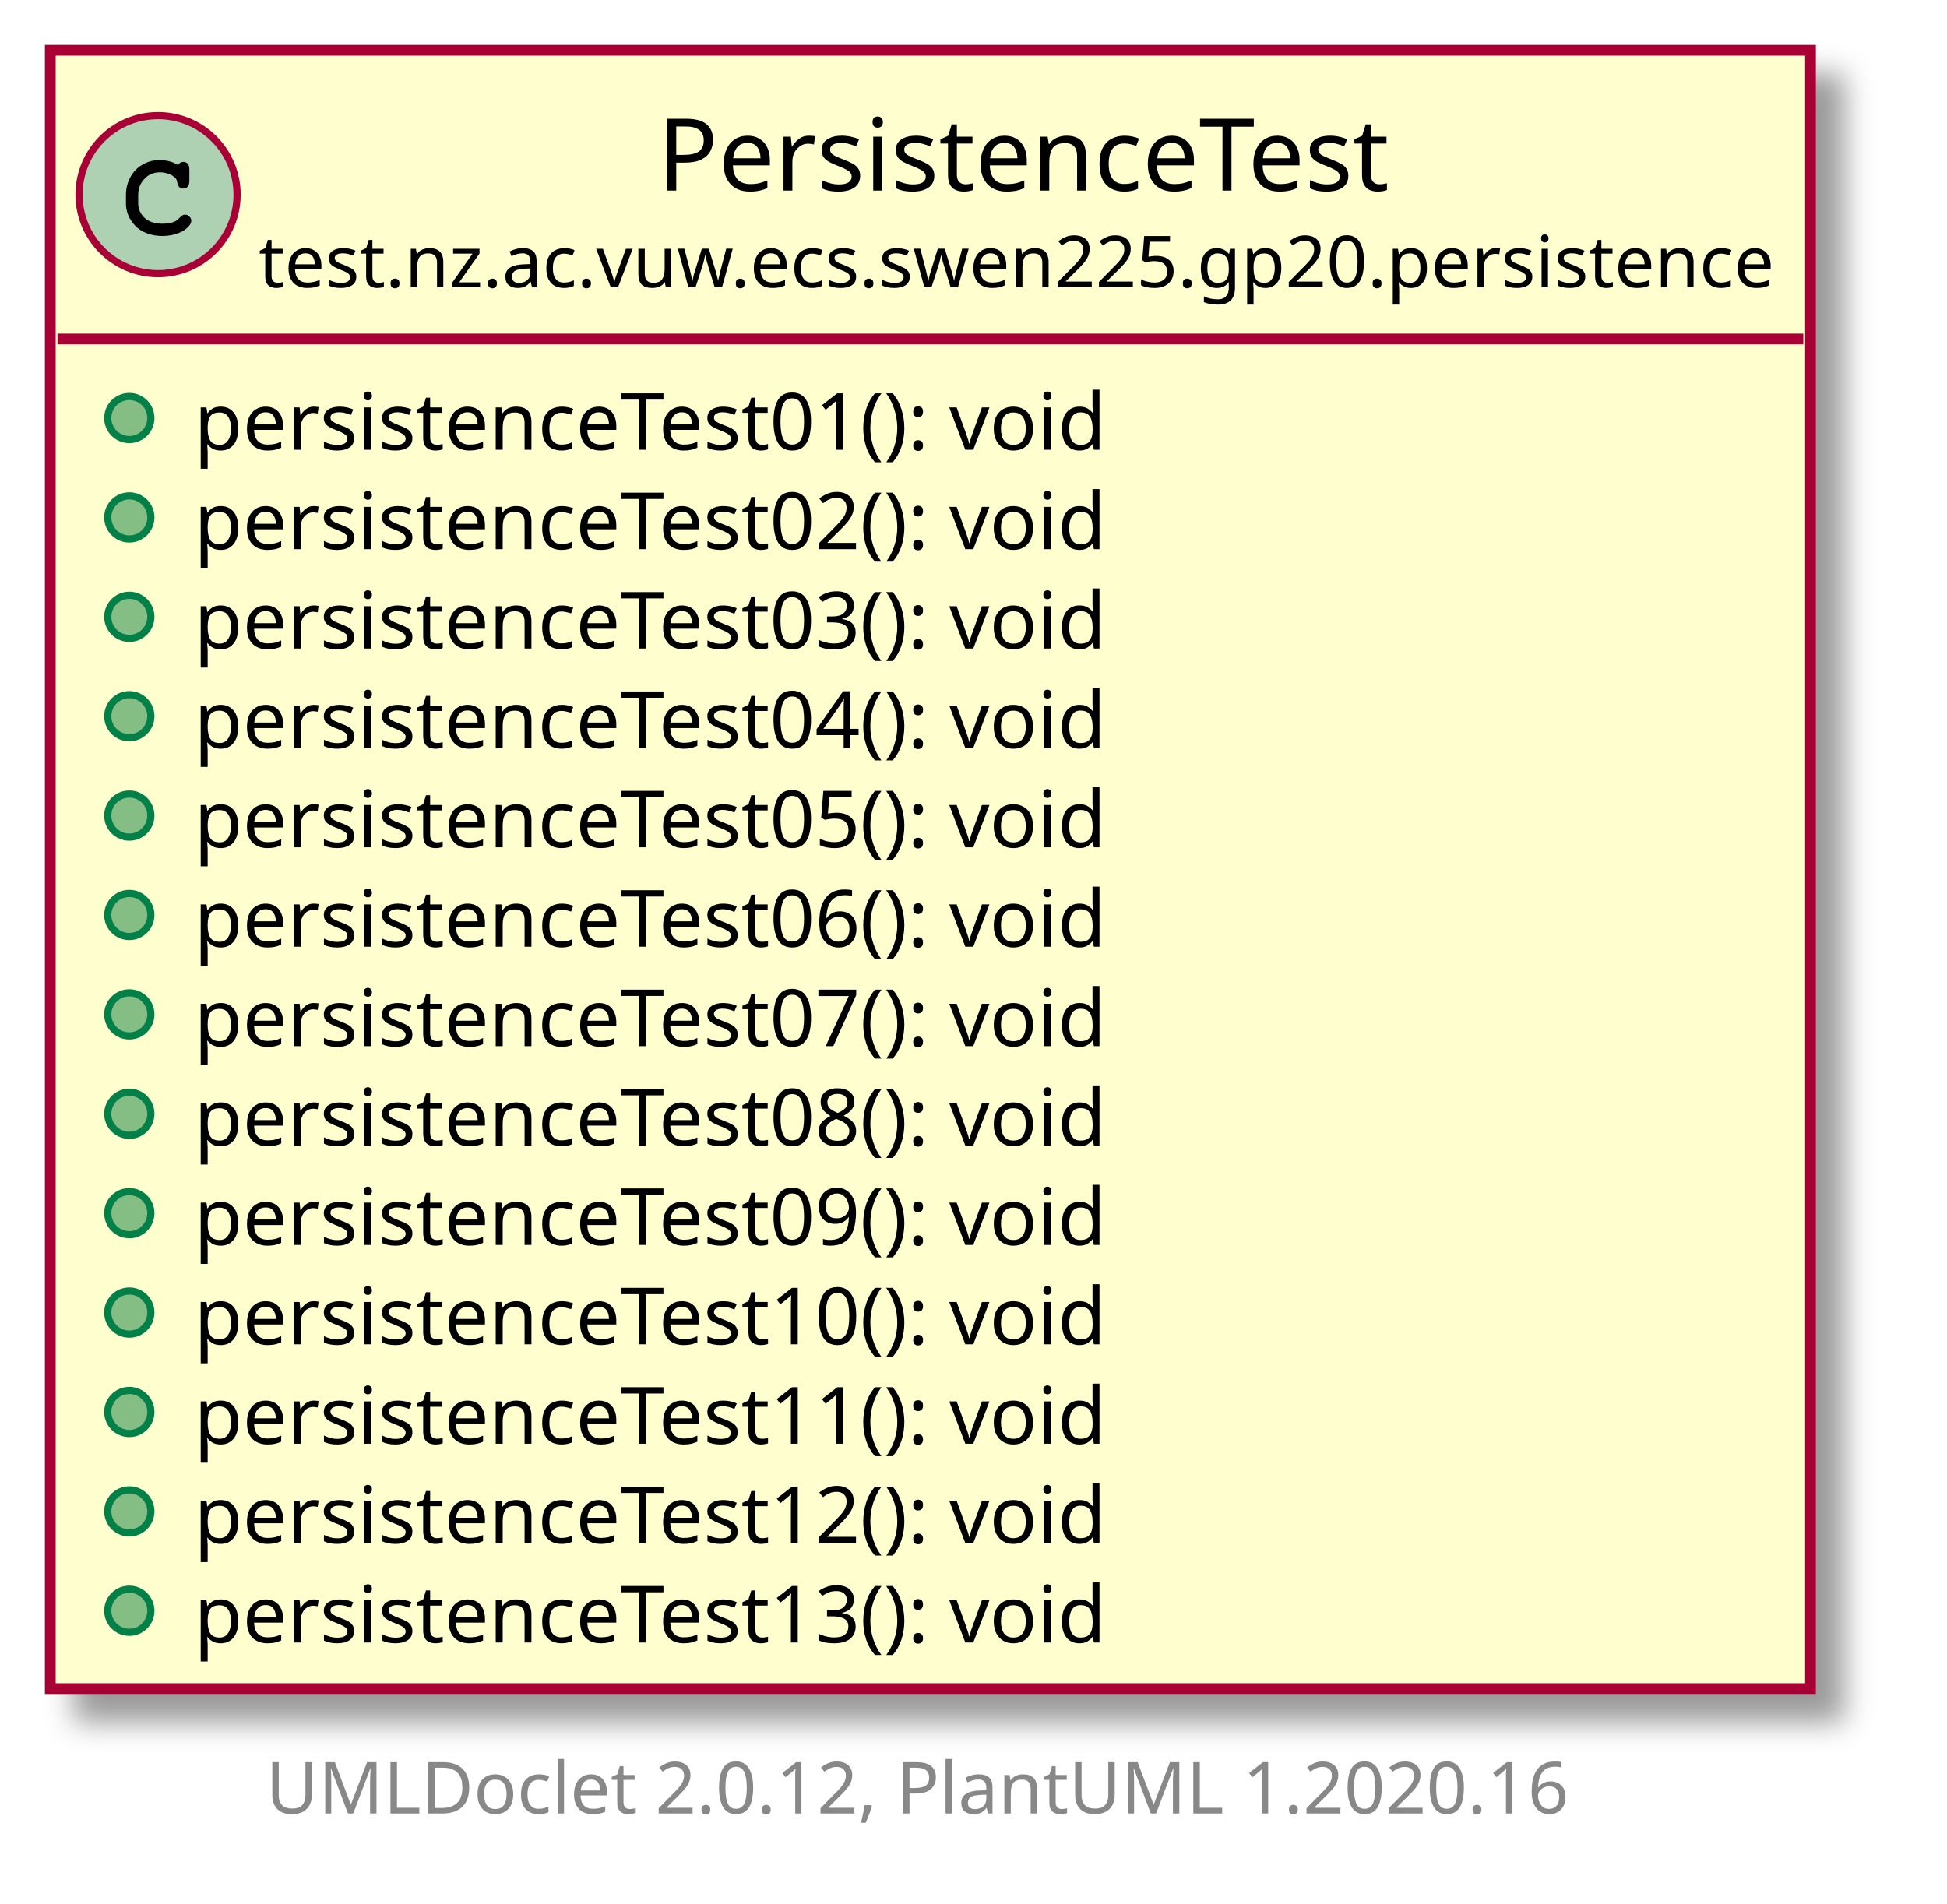
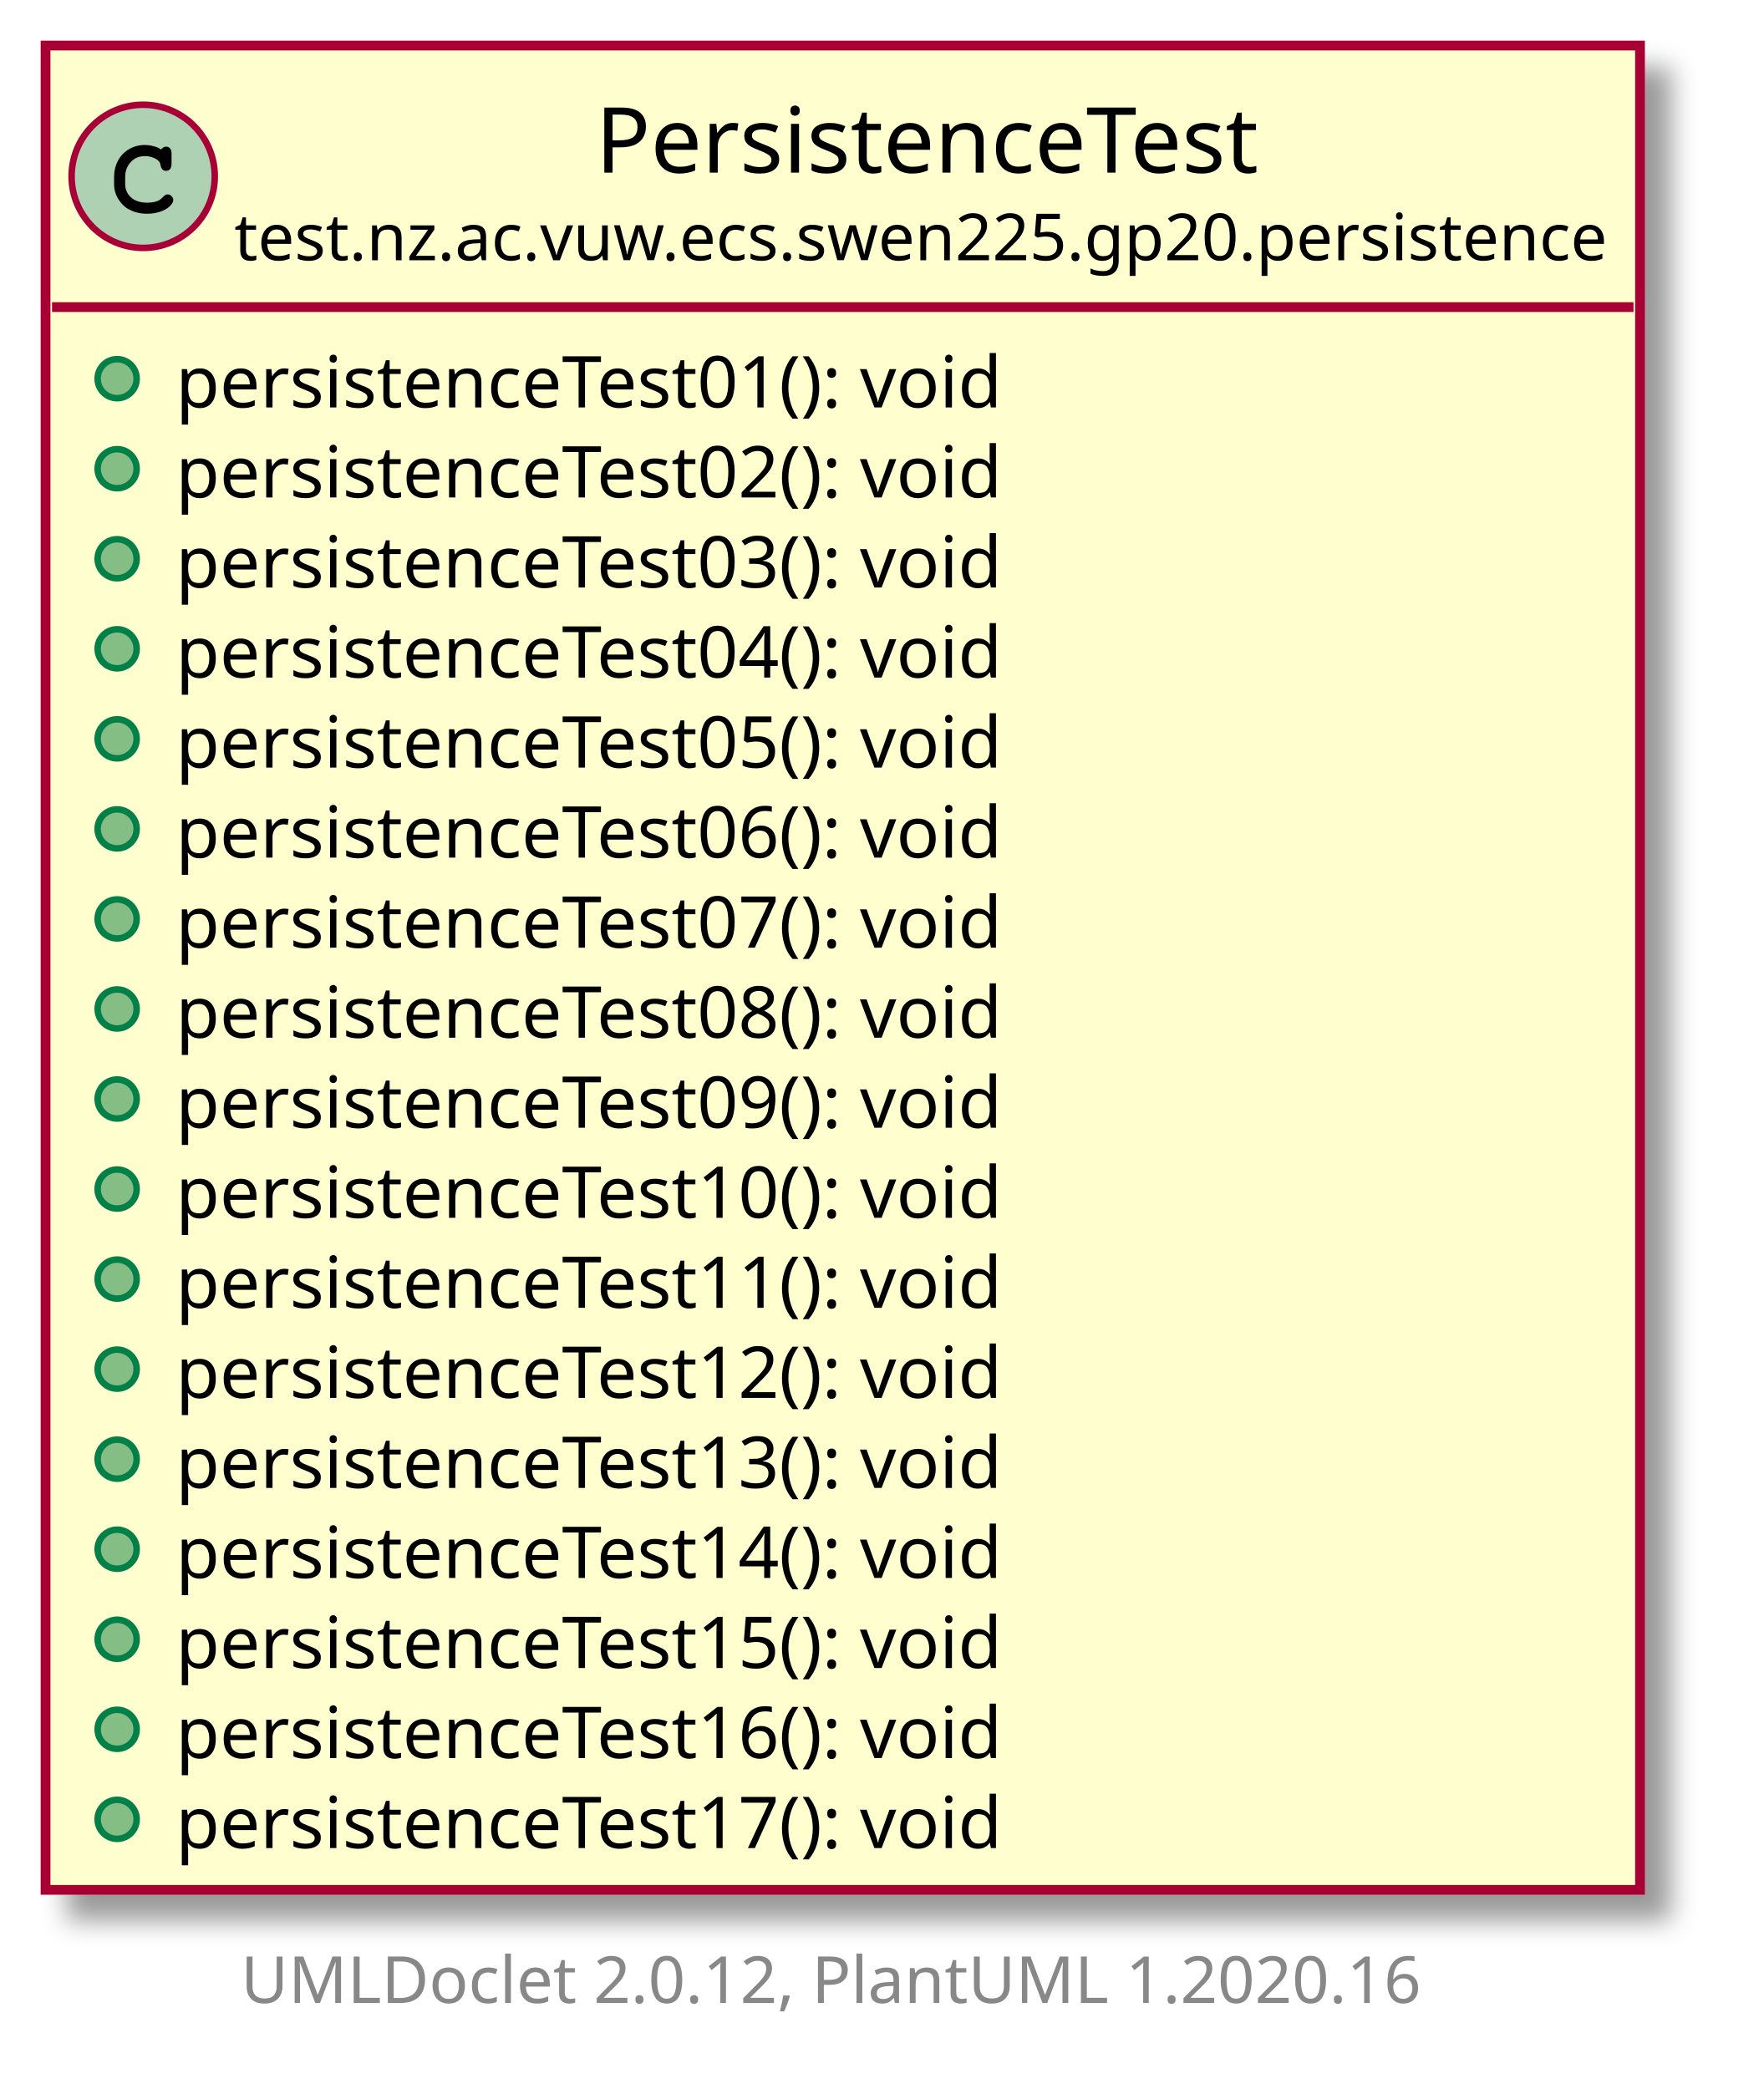
- <svg xmlns="http://www.w3.org/2000/svg" xmlns:xlink="http://www.w3.org/1999/xlink" contentScriptType="application/ecmascript" contentStyleType="text/css" height="265px" preserveAspectRatio="none" style="width:271px;height:265px;" version="1.1" viewBox="0 0 271 265" width="271px" zoomAndPan="magnify">
+ <svg xmlns="http://www.w3.org/2000/svg" xmlns:xlink="http://www.w3.org/1999/xlink" contentScriptType="application/ecmascript" contentStyleType="text/css" height="321px" preserveAspectRatio="none" style="width:271px;height:321px;" version="1.1" viewBox="0 0 271 321" width="271px" zoomAndPan="magnify">
  <defs>
-     <filter height="300%" id="f1qp55g9krmq5x" width="300%" x="-1" y="-1">
+     <filter height="300%" id="f176utlikm979" width="300%" x="-1" y="-1">
      <feGaussianBlur result="blurOut" stdDeviation="2.0" />
      <feColorMatrix in="blurOut" result="blurOut2" type="matrix" values="0 0 0 0 0 0 0 0 0 0 0 0 0 0 0 0 0 0 .4 0" />
      <feOffset dx="4.0" dy="4.0" in="blurOut2" result="blurOut3" />
      <feBlend in="SourceGraphic" in2="blurOut3" mode="normal" />
    </filter>
  </defs>
  <g>
    <a href="PersistenceTest.html" target="_top" title="PersistenceTest.html" xlink:actuate="onRequest" xlink:href="PersistenceTest.html" xlink:show="new" xlink:title="PersistenceTest.html" xlink:type="simple">
-       <rect codeLine="5" fill="#FEFECE" filter="url(#f1qp55g9krmq5x)" height="228.055" id="test.nz.ac.vuw.ecs.swen225.gp20.persistence.PersistenceTest" style="stroke: #A80036; stroke-width: 1.5;" width="245" x="7" y="7" />
+       <rect codeLine="5" fill="#FEFECE" filter="url(#f176utlikm979)" height="283.398" id="test.nz.ac.vuw.ecs.swen225.gp20.persistence.PersistenceTest" style="stroke: #A80036; stroke-width: 1.5;" width="245" x="7" y="7" />
      <ellipse cx="22" cy="27.094" fill="#ADD1B2" rx="11" ry="11" style="stroke: #A80036; stroke-width: 1.0;" />
      <path d="M24.766,22.969 Q24.922,22.75 25.109,22.641 Q25.297,22.531 25.516,22.531 Q25.891,22.531 26.125,22.797 Q26.359,23.047 26.359,23.656 L26.359,25.109 Q26.359,25.719 26.125,25.984 Q25.891,26.25 25.516,26.25 Q25.172,26.25 24.969,26.047 Q24.766,25.859 24.656,25.344 Q24.609,24.984 24.422,24.797 Q24.094,24.422 23.484,24.203 Q22.875,23.984 22.25,23.984 Q21.484,23.984 20.844,24.312 Q20.219,24.641 19.719,25.391 Q19.234,26.141 19.234,27.172 L19.234,28.266 Q19.234,29.5 20.125,30.328 Q21.016,31.141 22.609,31.141 Q23.547,31.141 24.203,30.891 Q24.594,30.734 25.016,30.297 Q25.281,30.031 25.422,29.953 Q25.578,29.875 25.781,29.875 Q26.109,29.875 26.359,30.141 Q26.625,30.391 26.625,30.734 Q26.625,31.078 26.281,31.484 Q25.781,32.062 24.984,32.391 Q23.906,32.844 22.609,32.844 Q21.094,32.844 19.891,32.219 Q18.906,31.719 18.219,30.656 Q17.531,29.578 17.531,28.297 L17.531,27.141 Q17.531,25.812 18.141,24.672 Q18.766,23.516 19.859,22.906 Q20.953,22.281 22.188,22.281 Q22.922,22.281 23.562,22.453 Q24.219,22.609 24.766,22.969 Z " />
      <text fill="#000000" font-family="sans-serif" font-size="14" lengthAdjust="spacingAndGlyphs" textLength="102" x="91.5" y="26.533">PersistenceTest</text>
      <text fill="#000000" font-family="sans-serif" font-size="10" lengthAdjust="spacingAndGlyphs" textLength="213" x="36" y="39.99">test.nz.ac.vuw.ecs.swen225.gp20.persistence</text>
      <line style="stroke: #A80036; stroke-width: 1.5;" x1="8" x2="251" y1="47.188" y2="47.188" />
      <ellipse cx="18" cy="58.188" fill="#84BE84" rx="3" ry="3" style="stroke: #038048; stroke-width: 1.0;" />
      <text fill="#000000" font-family="sans-serif" font-size="11" lengthAdjust="spacingAndGlyphs" textLength="125" x="27" y="62.606">persistenceTest01(): void</text>
      <ellipse cx="18" cy="72.023" fill="#84BE84" rx="3" ry="3" style="stroke: #038048; stroke-width: 1.0;" />
      <text fill="#000000" font-family="sans-serif" font-size="11" lengthAdjust="spacingAndGlyphs" textLength="125" x="27" y="76.442">persistenceTest02(): void</text>
      <ellipse cx="18" cy="85.859" fill="#84BE84" rx="3" ry="3" style="stroke: #038048; stroke-width: 1.0;" />
      <text fill="#000000" font-family="sans-serif" font-size="11" lengthAdjust="spacingAndGlyphs" textLength="125" x="27" y="90.278">persistenceTest03(): void</text>
      <ellipse cx="18" cy="99.695" fill="#84BE84" rx="3" ry="3" style="stroke: #038048; stroke-width: 1.0;" />
      <text fill="#000000" font-family="sans-serif" font-size="11" lengthAdjust="spacingAndGlyphs" textLength="125" x="27" y="104.114">persistenceTest04(): void</text>
      <ellipse cx="18" cy="113.531" fill="#84BE84" rx="3" ry="3" style="stroke: #038048; stroke-width: 1.0;" />
      <text fill="#000000" font-family="sans-serif" font-size="11" lengthAdjust="spacingAndGlyphs" textLength="125" x="27" y="117.95">persistenceTest05(): void</text>
      <ellipse cx="18" cy="127.367" fill="#84BE84" rx="3" ry="3" style="stroke: #038048; stroke-width: 1.0;" />
      <text fill="#000000" font-family="sans-serif" font-size="11" lengthAdjust="spacingAndGlyphs" textLength="125" x="27" y="131.786">persistenceTest06(): void</text>
      <ellipse cx="18" cy="141.203" fill="#84BE84" rx="3" ry="3" style="stroke: #038048; stroke-width: 1.0;" />
      <text fill="#000000" font-family="sans-serif" font-size="11" lengthAdjust="spacingAndGlyphs" textLength="125" x="27" y="145.622">persistenceTest07(): void</text>
      <ellipse cx="18" cy="155.039" fill="#84BE84" rx="3" ry="3" style="stroke: #038048; stroke-width: 1.0;" />
      <text fill="#000000" font-family="sans-serif" font-size="11" lengthAdjust="spacingAndGlyphs" textLength="125" x="27" y="159.458">persistenceTest08(): void</text>
      <ellipse cx="18" cy="168.875" fill="#84BE84" rx="3" ry="3" style="stroke: #038048; stroke-width: 1.0;" />
      <text fill="#000000" font-family="sans-serif" font-size="11" lengthAdjust="spacingAndGlyphs" textLength="125" x="27" y="173.294">persistenceTest09(): void</text>
      <ellipse cx="18" cy="182.711" fill="#84BE84" rx="3" ry="3" style="stroke: #038048; stroke-width: 1.0;" />
      <text fill="#000000" font-family="sans-serif" font-size="11" lengthAdjust="spacingAndGlyphs" textLength="125" x="27" y="187.13">persistenceTest10(): void</text>
      <ellipse cx="18" cy="196.547" fill="#84BE84" rx="3" ry="3" style="stroke: #038048; stroke-width: 1.0;" />
      <text fill="#000000" font-family="sans-serif" font-size="11" lengthAdjust="spacingAndGlyphs" textLength="125" x="27" y="200.966">persistenceTest11(): void</text>
      <ellipse cx="18" cy="210.383" fill="#84BE84" rx="3" ry="3" style="stroke: #038048; stroke-width: 1.0;" />
      <text fill="#000000" font-family="sans-serif" font-size="11" lengthAdjust="spacingAndGlyphs" textLength="125" x="27" y="214.802">persistenceTest12(): void</text>
      <ellipse cx="18" cy="224.219" fill="#84BE84" rx="3" ry="3" style="stroke: #038048; stroke-width: 1.0;" />
      <text fill="#000000" font-family="sans-serif" font-size="11" lengthAdjust="spacingAndGlyphs" textLength="125" x="27" y="228.638">persistenceTest13(): void</text>
+       <ellipse cx="18" cy="238.055" fill="#84BE84" rx="3" ry="3" style="stroke: #038048; stroke-width: 1.0;" />
+       <text fill="#000000" font-family="sans-serif" font-size="11" lengthAdjust="spacingAndGlyphs" textLength="125" x="27" y="242.474">persistenceTest14(): void</text>
+       <ellipse cx="18" cy="251.891" fill="#84BE84" rx="3" ry="3" style="stroke: #038048; stroke-width: 1.0;" />
+       <text fill="#000000" font-family="sans-serif" font-size="11" lengthAdjust="spacingAndGlyphs" textLength="125" x="27" y="256.31">persistenceTest15(): void</text>
+       <ellipse cx="18" cy="265.727" fill="#84BE84" rx="3" ry="3" style="stroke: #038048; stroke-width: 1.0;" />
+       <text fill="#000000" font-family="sans-serif" font-size="11" lengthAdjust="spacingAndGlyphs" textLength="125" x="27" y="270.146">persistenceTest16(): void</text>
+       <ellipse cx="18" cy="279.562" fill="#84BE84" rx="3" ry="3" style="stroke: #038048; stroke-width: 1.0;" />
+       <text fill="#000000" font-family="sans-serif" font-size="11" lengthAdjust="spacingAndGlyphs" textLength="125" x="27" y="283.981">persistenceTest17(): void</text>
    </a>
-     <text fill="#888888" font-family="sans-serif" font-size="10" lengthAdjust="spacingAndGlyphs" textLength="185" x="37" y="252.435">UMLDoclet 2.0.12, PlantUML 1.2020.16</text>
+     <text fill="#888888" font-family="sans-serif" font-size="10" lengthAdjust="spacingAndGlyphs" textLength="185" x="37" y="307.779">UMLDoclet 2.0.12, PlantUML 1.2020.16</text>
  </g>
</svg>
